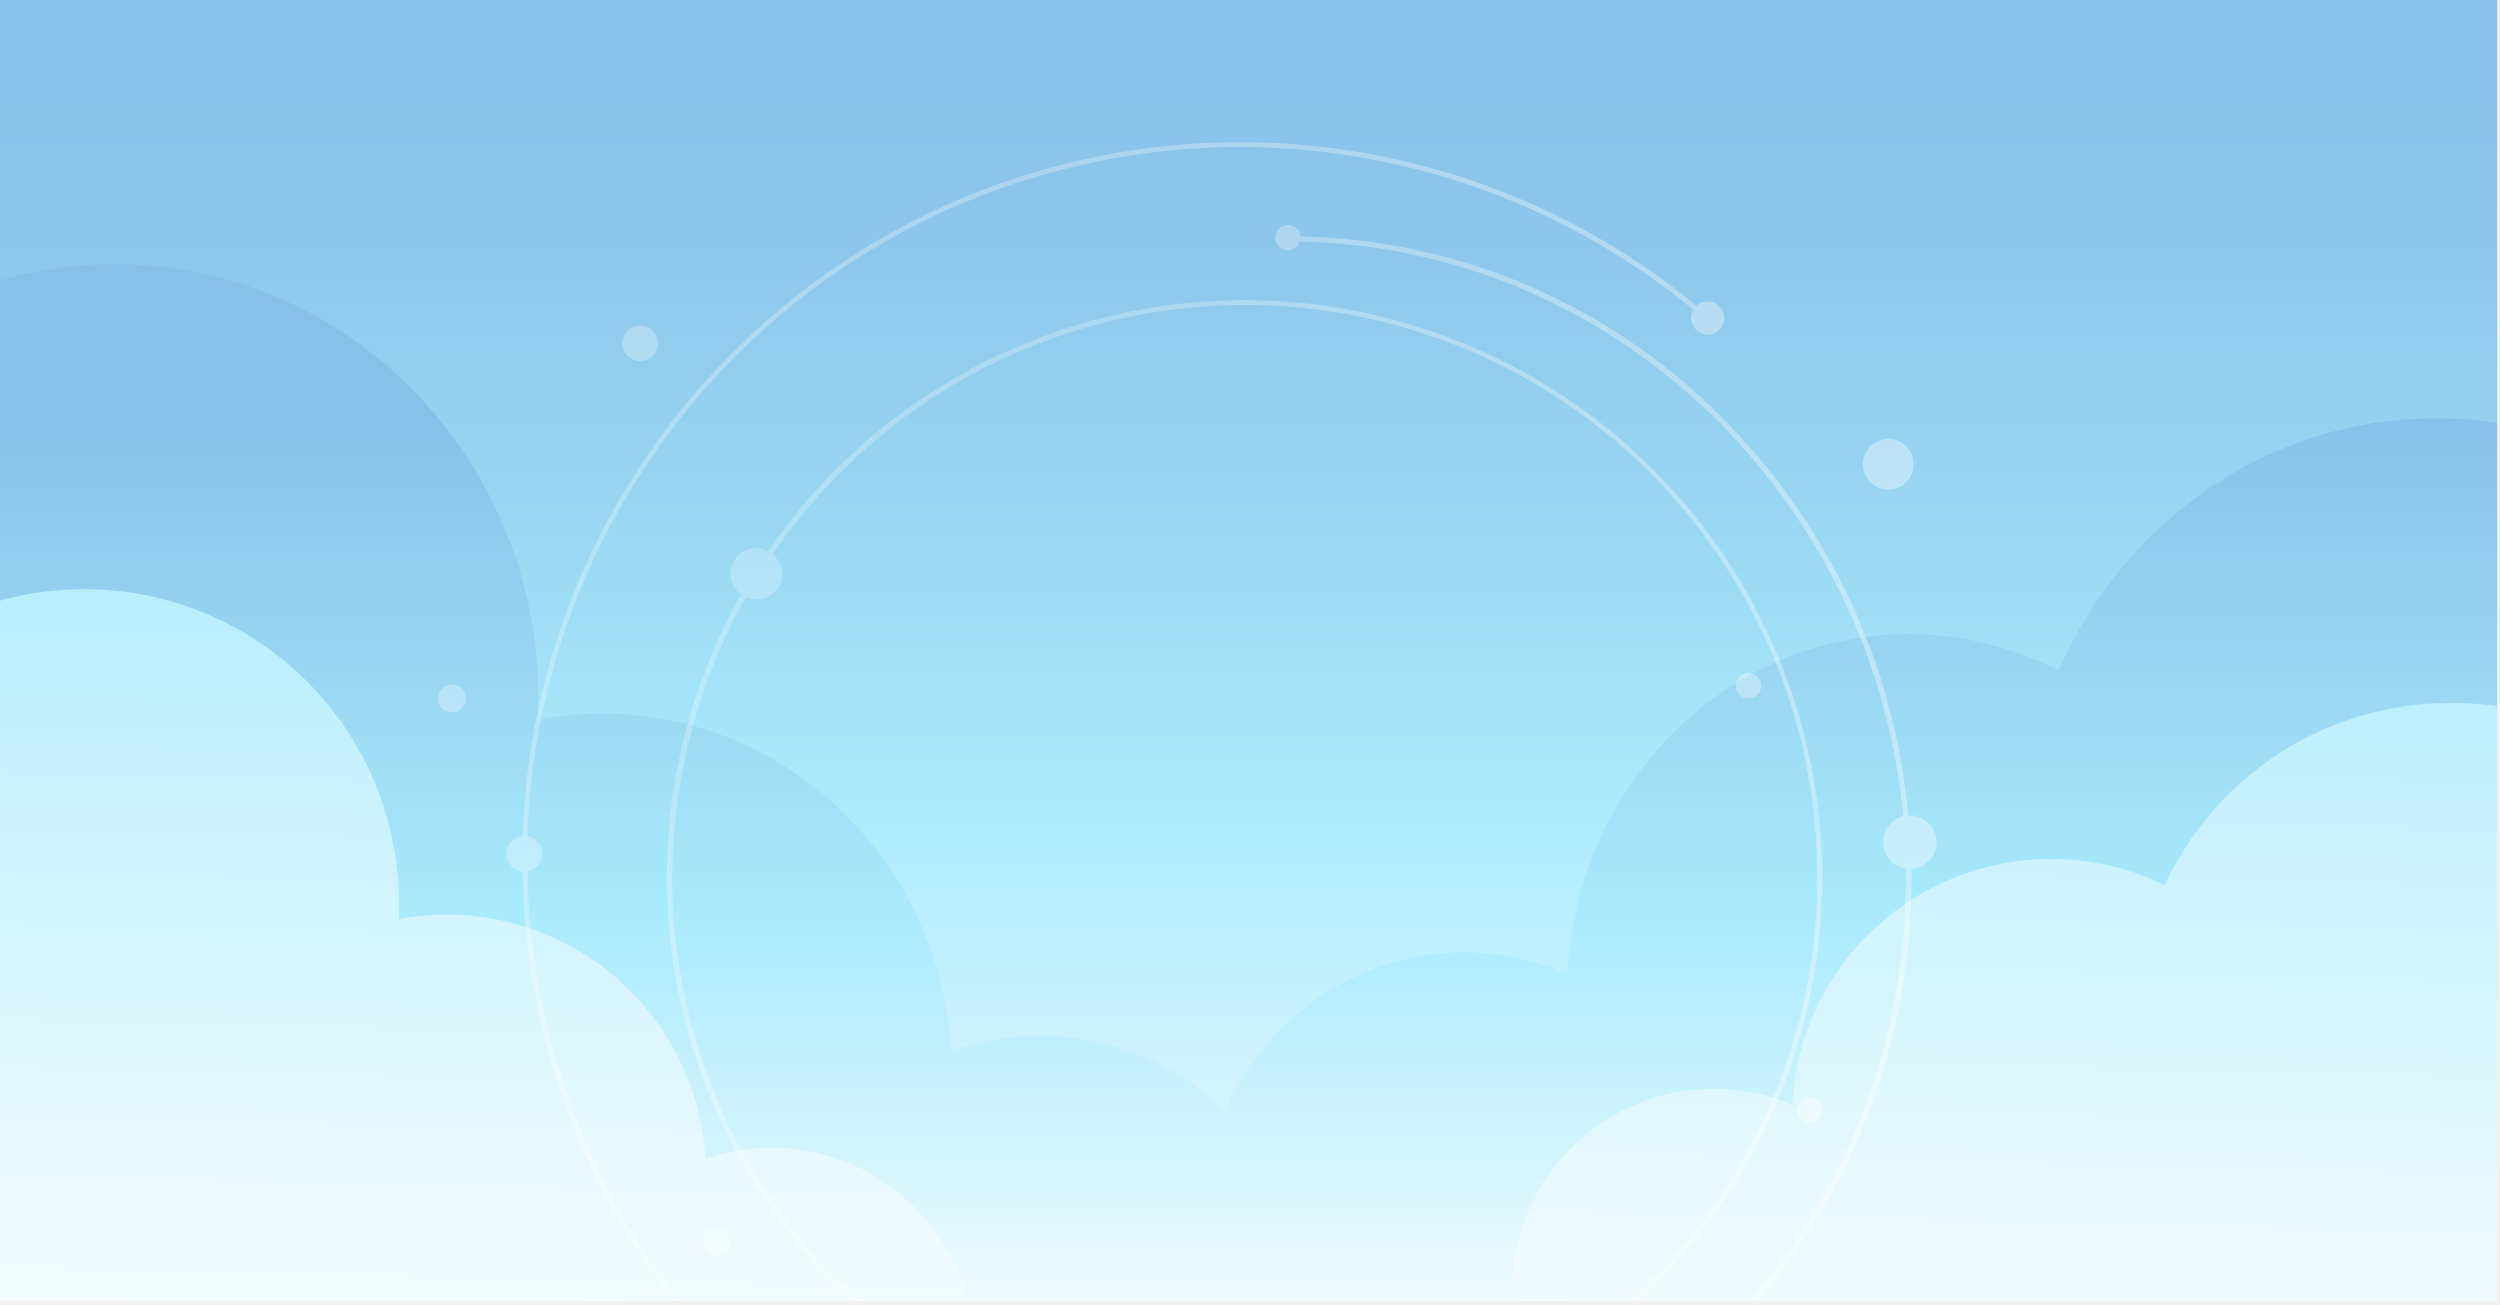
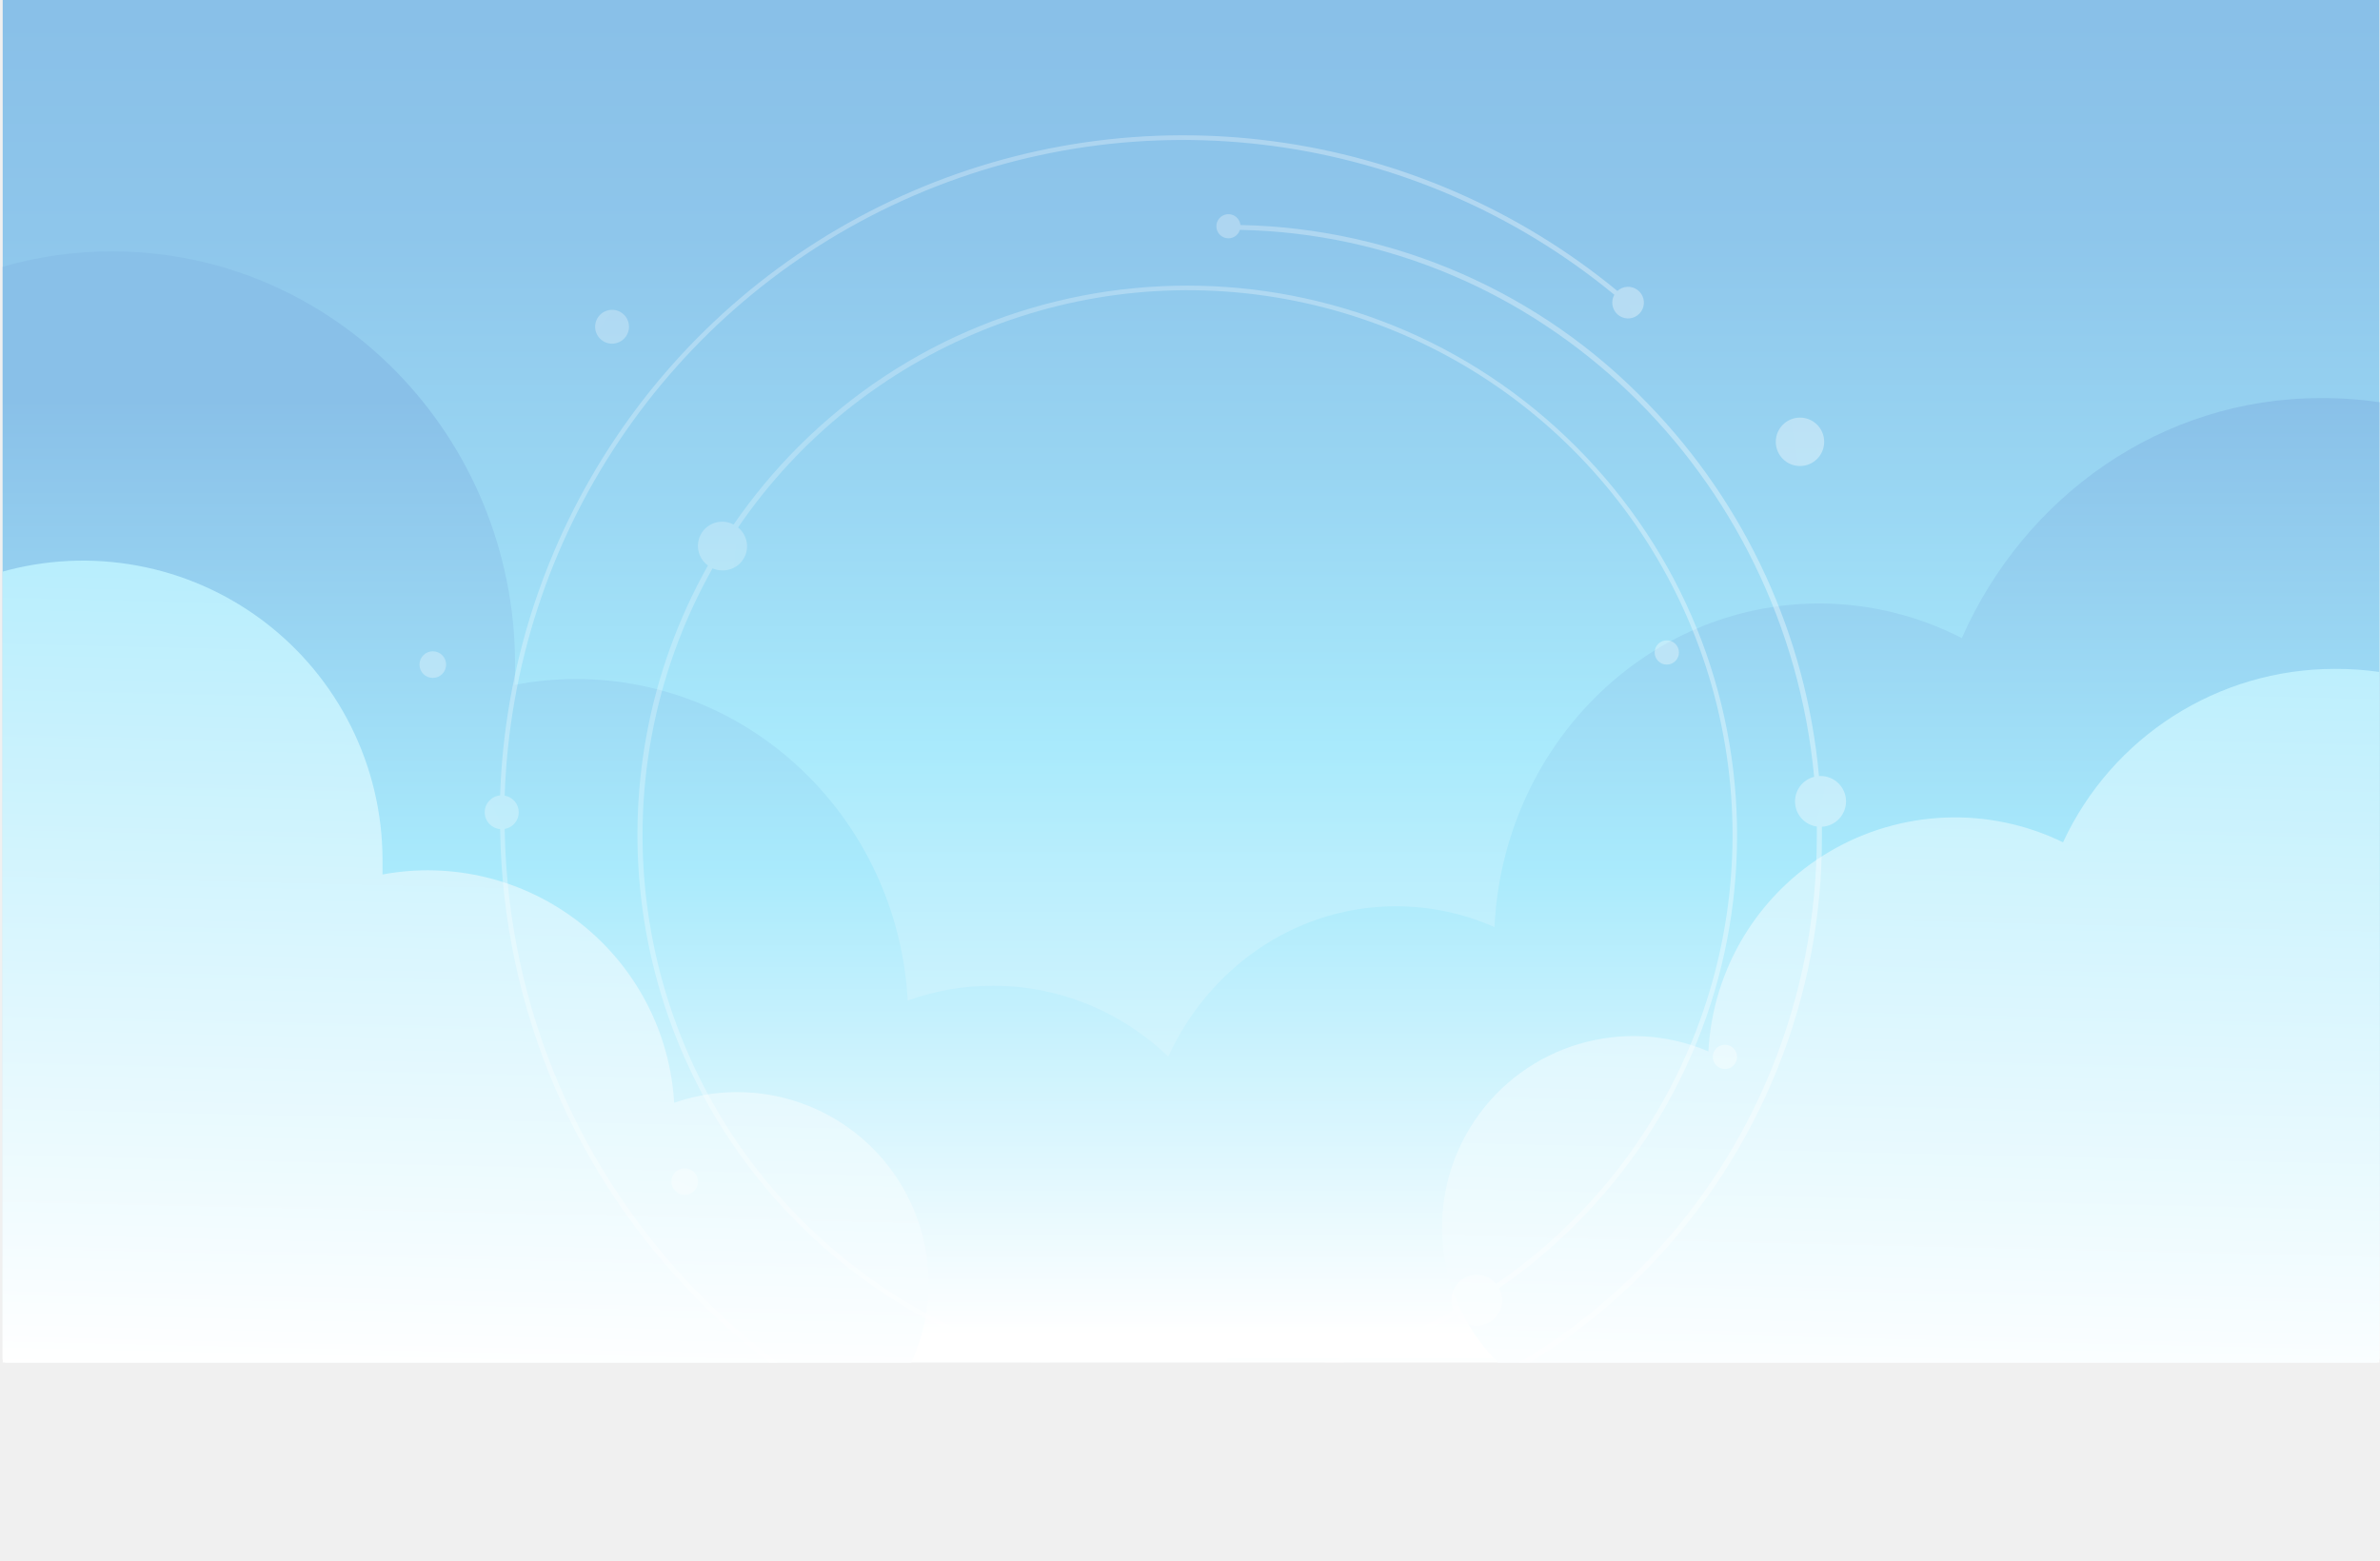
- <svg xmlns="http://www.w3.org/2000/svg" width="343" height="179" viewBox="0 0 343 179" fill="none">
-   <g clip-path="url(#clip0_1229_45)">
-     <rect width="342.61" height="178.45" fill="white" />
-     <path d="M342.61 0H0V196.45H342.61V0Z" fill="url(#paint0_linear_1229_45)" />
-     <mask id="mask0_1229_45" style="mask-type:luminance" maskUnits="userSpaceOnUse" x="0" y="0" width="343" height="197">
-       <path d="M35.68 0H306.93C316.393 0 325.468 3.759 332.16 10.45C338.851 17.142 342.61 26.217 342.61 35.68V195.93C342.61 196.068 342.555 196.2 342.458 196.298C342.36 196.395 342.228 196.45 342.09 196.45H0.52C0.452 196.45 0.384 196.437 0.321 196.41C0.258 196.384 0.201 196.346 0.152 196.298C0.104 196.249 0.066 196.192 0.04 196.129C0.013 196.066 0 195.998 0 195.93L0 35.68C0 26.217 3.759 17.142 10.45 10.45C17.142 3.759 26.217 0 35.68 0Z" fill="white" />
-     </mask>
-     <g mask="url(#mask0_1229_45)">
-       <path d="M179.85 180.23C179.865 185.748 178.695 191.204 176.42 196.23H-0.39V38.57C4.853 37.02 10.292 36.235 15.76 36.24C47.85 36.24 73.86 62.93 73.86 95.87C73.86 96.87 73.86 97.79 73.79 98.75C76.706 98.183 79.669 97.898 82.64 97.9C108.18 97.9 129.04 118.41 130.46 144.25C134.393 142.838 138.541 142.117 142.72 142.12C163.23 142.12 179.85 159.18 179.85 180.23Z" fill="url(#paint1_linear_1229_45)" />
-       <path d="M342.69 58V195.83H175.22C168.264 188.548 164.406 178.851 164.46 168.78C164.46 147.78 180.74 130.67 200.82 130.67C205.718 130.657 210.564 131.68 215.04 133.67C216.29 107.67 236.79 87.01 261.9 87.01C269.036 87.024 276.066 88.734 282.41 92C291.41 71.57 311.18 57.4 334.08 57.4C336.961 57.377 339.84 57.577 342.69 58Z" fill="url(#paint2_linear_1229_45)" />
-       <path d="M133.47 185C133.476 188.997 132.606 192.947 130.92 196.57H-0.39V82.52C6.039 80.667 12.811 80.333 19.392 81.545C25.972 82.757 32.181 85.482 37.528 89.505C42.875 93.527 47.214 98.737 50.203 104.724C53.192 110.71 54.748 117.309 54.75 124C54.75 124.7 54.75 125.39 54.75 126.08C59.715 125.157 64.821 125.3 69.726 126.502C74.632 127.703 79.226 129.935 83.202 133.049C87.179 136.163 90.447 140.087 92.79 144.562C95.133 149.036 96.496 153.958 96.79 159C100.944 157.551 105.385 157.116 109.742 157.732C114.099 158.348 118.245 159.997 121.835 162.541C125.425 165.086 128.354 168.452 130.378 172.359C132.402 176.266 133.462 180.6 133.47 185Z" fill="url(#paint3_linear_1229_45)" />
-       <path d="M342.69 96.89V196.59H215.69C211.12 192.08 208.267 186.117 207.623 179.728C206.978 173.34 208.583 166.927 212.16 161.595C215.737 156.263 221.063 152.346 227.218 150.52C233.374 148.694 239.973 149.072 245.88 151.59C246.185 145.72 247.94 140.017 250.987 134.991C254.034 129.964 258.278 125.77 263.341 122.784C268.404 119.798 274.128 118.113 280.002 117.878C285.875 117.643 291.715 118.867 297 121.44C300.463 113.97 305.991 107.647 312.932 103.217C319.873 98.787 327.936 96.436 336.17 96.44C338.351 96.428 340.531 96.578 342.69 96.89Z" fill="url(#paint4_linear_1229_45)" />
-       <path d="M226.79 64.39C211.926 49.529 191.768 41.181 170.75 41.181C149.731 41.181 129.574 49.529 114.71 64.39C111.258 67.844 108.128 71.607 105.36 75.63C104.58 75.211 103.671 75.105 102.815 75.331C101.96 75.558 101.222 76.101 100.752 76.851C100.282 77.6 100.114 78.501 100.283 79.37C100.451 80.238 100.944 81.011 101.66 81.53C93.197 96.599 89.887 114.021 92.236 131.144C94.584 148.267 102.462 164.154 114.67 176.388C126.878 188.622 142.748 196.534 159.866 198.919C176.984 201.304 194.413 198.031 209.5 189.6C210.039 190.365 210.85 190.894 211.767 191.08C212.684 191.265 213.637 191.093 214.43 190.597C215.224 190.102 215.798 189.322 216.034 188.416C216.27 187.511 216.15 186.55 215.7 185.73C219.667 182.983 223.379 179.884 226.79 176.47C234.152 169.112 239.992 160.376 243.976 150.761C247.961 141.145 250.012 130.839 250.012 120.43C250.012 110.022 247.961 99.715 243.976 90.1C239.992 80.484 234.152 71.748 226.79 64.39ZM215.28 185.11C214.797 184.532 214.148 184.116 213.421 183.921C212.693 183.725 211.923 183.759 211.216 184.017C210.508 184.275 209.897 184.745 209.467 185.363C209.036 185.981 208.807 186.717 208.81 187.47C208.807 187.981 208.916 188.486 209.13 188.95C194.192 197.318 176.927 200.574 159.967 198.221C143.007 195.869 127.281 188.037 115.184 175.919C103.088 163.801 95.284 148.06 92.961 131.096C90.639 114.132 93.925 96.874 102.32 81.95C102.762 82.14 103.239 82.239 103.72 82.24C104.448 82.261 105.165 82.052 105.768 81.644C106.372 81.236 106.832 80.648 107.084 79.964C107.336 79.281 107.367 78.535 107.172 77.833C106.978 77.13 106.568 76.507 106 76.05C112.51 66.529 121.038 58.558 130.977 52.705C140.916 46.852 152.022 43.261 163.506 42.186C174.99 41.111 186.57 42.579 197.423 46.485C208.276 50.392 218.134 56.641 226.299 64.789C234.463 72.937 240.732 82.783 244.66 93.628C248.589 104.472 250.08 116.049 249.028 127.536C247.976 139.022 244.407 150.135 238.574 160.086C232.741 170.037 224.788 178.581 215.28 185.11Z" fill="url(#paint5_radial_1229_45)" />
-       <path d="M87.84 49.55C89.188 49.55 90.28 48.458 90.28 47.11C90.28 45.762 89.188 44.67 87.84 44.67C86.492 44.67 85.4 45.762 85.4 47.11C85.4 48.458 86.492 49.55 87.84 49.55Z" fill="url(#paint6_radial_1229_45)" />
-       <path d="M62 97.74C63.06 97.74 63.92 96.881 63.92 95.82C63.92 94.76 63.06 93.9 62 93.9C60.94 93.9 60.08 94.76 60.08 95.82C60.08 96.881 60.94 97.74 62 97.74Z" fill="url(#paint7_radial_1229_45)" />
-       <path d="M98.31 172.28C99.37 172.28 100.23 171.421 100.23 170.36C100.23 169.3 99.37 168.44 98.31 168.44C97.249 168.44 96.39 169.3 96.39 170.36C96.39 171.421 97.249 172.28 98.31 172.28Z" fill="url(#paint8_radial_1229_45)" />
-       <path d="M169.88 213.82C169.325 213.821 168.79 214.025 168.376 214.394C167.961 214.762 167.696 215.269 167.63 215.82C142.401 215.136 118.411 204.738 100.661 186.797C82.912 168.855 72.773 144.755 72.36 119.52C72.927 119.423 73.442 119.128 73.813 118.688C74.184 118.248 74.388 117.691 74.388 117.115C74.388 116.539 74.184 115.982 73.813 115.542C73.442 115.102 72.927 114.807 72.36 114.71C72.974 96.455 78.688 78.737 88.853 63.562C99.018 48.386 113.229 36.36 129.877 28.845C146.524 21.33 164.944 18.626 183.049 21.039C201.154 23.453 218.222 30.887 232.32 42.5C232.123 42.84 232.019 43.227 232.02 43.62C232.017 44.144 232.195 44.652 232.523 45.06C232.851 45.469 233.31 45.751 233.822 45.861C234.334 45.971 234.868 45.901 235.335 45.663C235.802 45.425 236.172 45.034 236.384 44.555C236.596 44.076 236.637 43.539 236.5 43.034C236.363 42.528 236.056 42.086 235.63 41.78C235.205 41.474 234.688 41.325 234.165 41.355C233.642 41.386 233.146 41.596 232.76 41.95C218.56 30.267 201.374 22.79 183.146 20.367C164.918 17.944 146.375 20.67 129.617 28.238C112.858 35.806 98.551 47.913 88.316 63.19C78.08 78.466 72.325 96.302 71.7 114.68C71.093 114.735 70.529 115.015 70.119 115.465C69.708 115.914 69.481 116.501 69.481 117.11C69.481 117.719 69.708 118.306 70.119 118.756C70.529 119.205 71.093 119.485 71.7 119.54C72.082 144.975 82.288 169.277 100.182 187.357C118.076 205.437 142.27 215.895 167.7 216.54C167.781 216.963 167.981 217.354 168.277 217.667C168.572 217.98 168.95 218.203 169.367 218.31C169.784 218.416 170.223 218.402 170.633 218.268C171.042 218.135 171.405 217.888 171.679 217.556C171.953 217.224 172.127 216.821 172.181 216.394C172.235 215.966 172.166 215.533 171.982 215.143C171.799 214.754 171.509 214.424 171.145 214.194C170.782 213.963 170.36 213.84 169.93 213.84L169.88 213.82Z" fill="url(#paint9_radial_1229_45)" />
-       <path d="M265.72 115.54C265.717 114.568 265.329 113.637 264.641 112.951C263.953 112.265 263.021 111.88 262.05 111.88H261.82C259.989 91.699 251.287 72.757 237.17 58.22C229.553 50.272 220.443 43.903 210.362 39.48C200.281 35.056 189.426 32.664 178.42 32.44C178.385 32.105 178.254 31.788 178.042 31.526C177.831 31.264 177.548 31.07 177.228 30.965C176.908 30.861 176.565 30.852 176.24 30.939C175.914 31.026 175.622 31.205 175.396 31.455C175.171 31.705 175.023 32.015 174.97 32.347C174.918 32.68 174.963 33.02 175.099 33.328C175.236 33.635 175.459 33.896 175.742 34.079C176.024 34.263 176.353 34.36 176.69 34.36C177.059 34.361 177.419 34.243 177.717 34.023C178.014 33.803 178.232 33.493 178.34 33.14C221.59 34 257 68.35 261.12 112C260.299 112.209 259.576 112.697 259.074 113.38C258.573 114.063 258.324 114.899 258.37 115.745C258.416 116.591 258.754 117.395 259.327 118.02C259.899 118.644 260.671 119.051 261.51 119.17C261.51 119.61 261.51 120.06 261.51 120.51C261.51 167.85 224.76 206.51 179.1 207.85C179.012 207.288 178.715 206.78 178.268 206.427C177.822 206.074 177.259 205.903 176.691 205.947C176.124 205.991 175.594 206.247 175.208 206.665C174.822 207.083 174.607 207.631 174.607 208.2C174.607 208.769 174.822 209.317 175.208 209.735C175.594 210.152 176.124 210.409 176.691 210.453C177.259 210.497 177.822 210.326 178.268 209.973C178.715 209.62 179.012 209.112 179.1 208.55C201.095 207.927 221.962 198.673 237.19 182.79C253.364 166.106 262.357 143.747 262.24 120.51C262.24 120.07 262.24 119.64 262.24 119.2C263.178 119.151 264.062 118.745 264.709 118.064C265.357 117.383 265.718 116.479 265.72 115.54Z" fill="url(#paint10_radial_1229_45)" />
-       <path d="M248.26 154.13C249.226 154.13 250.01 153.346 250.01 152.38C250.01 151.413 249.226 150.63 248.26 150.63C247.293 150.63 246.51 151.413 246.51 152.38C246.51 153.346 247.293 154.13 248.26 154.13Z" fill="url(#paint11_radial_1229_45)" />
-       <path d="M239.88 95.82C240.846 95.82 241.63 95.037 241.63 94.07C241.63 93.104 240.846 92.32 239.88 92.32C238.913 92.32 238.13 93.104 238.13 94.07C238.13 95.037 238.913 95.82 239.88 95.82Z" fill="url(#paint12_radial_1229_45)" />
-       <path d="M259.08 67.19C261.007 67.19 262.57 65.627 262.57 63.7C262.57 61.773 261.007 60.21 259.08 60.21C257.152 60.21 255.59 61.773 255.59 63.7C255.59 65.627 257.152 67.19 259.08 67.19Z" fill="url(#paint13_radial_1229_45)" />
+ <svg xmlns="http://www.w3.org/2000/svg" xmlns:xlink="http://www.w3.org/1999/xlink" viewBox="0 0 343.08 225">
+   <defs>
+     <style>.cls-1{fill:none;}.cls-2{fill:url(#linear-gradient);}.cls-3{clip-path:url(#clip-path);}.cls-4{fill:url(#linear-gradient-2);}.cls-5{fill:url(#linear-gradient-3);}.cls-6{fill:url(#linear-gradient-4);}.cls-7{fill:url(#linear-gradient-5);}.cls-8{fill:url(#radial-gradient);}</style>
+     <linearGradient id="linear-gradient" x1="171.7" y1="197.86" x2="171.7" y2="2.25" gradientUnits="userSpaceOnUse">
+       <stop offset="0" stop-color="#fff" />
+       <stop offset="0.46" stop-color="#a9eafc" />
+       <stop offset="0.64" stop-color="#9ad7f3" />
+       <stop offset="0.84" stop-color="#8ec6eb" />
+       <stop offset="1" stop-color="#89c0e8" />
+     </linearGradient>
+     <clipPath id="clip-path" transform="translate(0.39)">
+       <path class="cls-1" d="M35.68,0H306.93a35.68,35.68,0,0,1,35.68,35.68V195.93a.52.52,0,0,1-.52.52H.52a.52.52,0,0,1-.52-.52V35.68A35.68,35.68,0,0,1,35.68,0Z" />
+     </clipPath>
+     <linearGradient id="linear-gradient-2" x1="89.73" y1="192.55" x2="89.73" y2="57.34" gradientUnits="userSpaceOnUse">
+       <stop offset="0" stop-color="#fff" />
+       <stop offset="0.5" stop-color="#a9eafc" />
+       <stop offset="1" stop-color="#89c0e8" />
+     </linearGradient>
+     <linearGradient id="linear-gradient-3" x1="253.57" y1="192.55" x2="253.57" y2="57.34" xlink:href="#linear-gradient-2" />
+     <linearGradient id="linear-gradient-4" x1="65.04" y1="198.27" x2="71.61" y2="-83.17" xlink:href="#linear-gradient-2" />
+     <linearGradient id="linear-gradient-5" x1="274.74" y1="203.16" x2="281.31" y2="-78.27" xlink:href="#linear-gradient-2" />
+     <radialGradient id="radial-gradient" cx="137.28" cy="83.23" r="232.29" gradientUnits="userSpaceOnUse">
+       <stop offset="0" stop-color="#fff" stop-opacity="0.2" />
+       <stop offset="1" stop-color="#fff" stop-opacity="0.5" />
+     </radialGradient>
+   </defs>
+   <g id="Layer_2" data-name="Layer 2">
+     <g id="Layer_1-2" data-name="Layer 1">
+       <rect class="cls-2" x="0.39" width="342.61" height="196.45" />
+       <g class="cls-3">
+         <path class="cls-4" d="M179.85,180.23a38.54,38.54,0,0,1-3.43,16H-.39V38.57a56.76,56.76,0,0,1,16.15-2.33c32.09,0,58.1,26.69,58.1,59.63,0,1,0,1.92-.07,2.88a46.19,46.19,0,0,1,8.85-.85c25.54,0,46.4,20.51,47.82,46.35a36.19,36.19,0,0,1,12.26-2.13C163.23,142.12,179.85,159.18,179.85,180.23Z" transform="translate(0.39)" />
+         <path class="cls-5" d="M342.69,58V195.83H175.22a38.86,38.86,0,0,1-10.76-27.05c0-21,16.28-38.11,36.36-38.11a34.77,34.77,0,0,1,14.22,3c1.25-26,21.75-46.66,46.86-46.66A45,45,0,0,1,282.41,92c9-20.43,28.77-34.6,51.67-34.6A55.57,55.57,0,0,1,342.69,58Z" transform="translate(0.39)" />
+         <path class="cls-6" d="M133.47,185a27.32,27.32,0,0,1-2.55,11.57H-.39V82.52A43.18,43.18,0,0,1,54.75,124c0,.7,0,1.39,0,2.08A35.59,35.59,0,0,1,96.79,159a27.59,27.59,0,0,1,36.68,26Z" transform="translate(0.39)" />
+         <path class="cls-7" d="M342.69,96.89v99.7h-127a27.58,27.58,0,0,1,30.19-45A35.59,35.59,0,0,1,297,121.44a43.15,43.15,0,0,1,39.17-25A43.93,43.93,0,0,1,342.69,96.89Z" transform="translate(0.39)" />
+         <path class="cls-8" d="M226.79,64.39a79.26,79.26,0,0,0-112.08,0,80.23,80.23,0,0,0-9.35,11.24,3.49,3.49,0,0,0-3.7,5.9A79.31,79.31,0,0,0,209.5,189.6a3.66,3.66,0,0,0,6.2-3.87,80.32,80.32,0,0,0,11.09-9.26,79.23,79.23,0,0,0,0-112.08ZM215.28,185.11a3.66,3.66,0,0,0-6.47,2.36,3.48,3.48,0,0,0,.32,1.48,78.52,78.52,0,0,1-106.81-107,3.57,3.57,0,0,0,1.4.29A3.48,3.48,0,0,0,106,76.05,78.53,78.53,0,1,1,215.28,185.11Z" transform="translate(0.39)" />
+         <circle class="cls-8" cx="88.23" cy="47.11" r="2.44" />
+         <circle class="cls-8" cx="62.39" cy="95.82" r="1.92" />
+         <circle class="cls-8" cx="98.7" cy="170.36" r="1.92" />
+         <path class="cls-8" d="M169.88,213.82a2.27,2.27,0,0,0-2.25,2,97.94,97.94,0,0,1-95.27-96.3,2.44,2.44,0,0,0,0-4.81A97.82,97.82,0,0,1,232.32,42.5a2.23,2.23,0,0,0-.3,1.12,2.28,2.28,0,1,0,.74-1.67A98.52,98.52,0,0,0,71.7,114.68a2.44,2.44,0,0,0,0,4.86,98.51,98.51,0,0,0,96,97,2.27,2.27,0,1,0,2.23-2.7Z" transform="translate(0.39)" />
+         <path class="cls-8" d="M265.72,115.54a3.67,3.67,0,0,0-3.67-3.66h-.23a88.5,88.5,0,0,0-24.65-53.66,83.73,83.73,0,0,0-58.75-25.78,1.74,1.74,0,1,0-1.73,1.92,1.72,1.72,0,0,0,1.65-1.22C221.59,34,257,68.35,261.12,112a3.66,3.66,0,0,0,.39,7.17c0,.44,0,.89,0,1.34,0,47.34-36.75,86-82.41,87.34a2.26,2.26,0,1,0,0,.7,83.76,83.76,0,0,0,58.09-25.76,88.83,88.83,0,0,0,25.05-62.28c0-.44,0-.87,0-1.31A3.67,3.67,0,0,0,265.72,115.54Z" transform="translate(0.39)" />
+         <circle class="cls-8" cx="248.65" cy="152.38" r="1.75" />
+         <circle class="cls-8" cx="141.12" cy="223.25" r="1.75" />
+         <circle class="cls-8" cx="240.27" cy="94.07" r="1.75" />
+         <circle class="cls-8" cx="259.47" cy="63.7" r="3.49" />
+       </g>
    </g>
  </g>
-   <defs>
-     <linearGradient id="paint0_linear_1229_45" x1="171.31" y1="197.86" x2="171.31" y2="2.25" gradientUnits="userSpaceOnUse">
-       <stop stop-color="white" />
-       <stop offset="0.46" stop-color="#A9EAFC" />
-       <stop offset="0.64" stop-color="#9AD7F3" />
-       <stop offset="0.84" stop-color="#8EC6EB" />
-       <stop offset="1" stop-color="#89C0E8" />
-     </linearGradient>
-     <linearGradient id="paint1_linear_1229_45" x1="89.73" y1="192.55" x2="89.73" y2="57.34" gradientUnits="userSpaceOnUse">
-       <stop stop-color="white" />
-       <stop offset="0.5" stop-color="#A9EAFC" />
-       <stop offset="1" stop-color="#89C0E8" />
-     </linearGradient>
-     <linearGradient id="paint2_linear_1229_45" x1="253.57" y1="192.55" x2="253.57" y2="57.34" gradientUnits="userSpaceOnUse">
-       <stop stop-color="white" />
-       <stop offset="0.5" stop-color="#A9EAFC" />
-       <stop offset="1" stop-color="#89C0E8" />
-     </linearGradient>
-     <linearGradient id="paint3_linear_1229_45" x1="65.04" y1="198.27" x2="71.61" y2="-83.17" gradientUnits="userSpaceOnUse">
-       <stop stop-color="white" />
-       <stop offset="0.5" stop-color="#A9EAFC" />
-       <stop offset="1" stop-color="#89C0E8" />
-     </linearGradient>
-     <linearGradient id="paint4_linear_1229_45" x1="274.74" y1="203.16" x2="281.31" y2="-78.27" gradientUnits="userSpaceOnUse">
-       <stop stop-color="white" />
-       <stop offset="0.5" stop-color="#A9EAFC" />
-       <stop offset="1" stop-color="#89C0E8" />
-     </linearGradient>
-     <radialGradient id="paint5_radial_1229_45" cx="0" cy="0" r="1" gradientUnits="userSpaceOnUse" gradientTransform="translate(137.28 83.2301) scale(232.29 232.29)">
-       <stop stop-color="white" stop-opacity="0.2" />
-       <stop offset="1" stop-color="white" stop-opacity="0.5" />
-     </radialGradient>
-     <radialGradient id="paint6_radial_1229_45" cx="0" cy="0" r="1" gradientUnits="userSpaceOnUse" gradientTransform="translate(136.89 83.2299) scale(232.29 232.29)">
-       <stop stop-color="white" stop-opacity="0.2" />
-       <stop offset="1" stop-color="white" stop-opacity="0.5" />
-     </radialGradient>
-     <radialGradient id="paint7_radial_1229_45" cx="0" cy="0" r="1" gradientUnits="userSpaceOnUse" gradientTransform="translate(136.89 83.2304) scale(232.29)">
-       <stop stop-color="white" stop-opacity="0.2" />
-       <stop offset="1" stop-color="white" stop-opacity="0.5" />
-     </radialGradient>
-     <radialGradient id="paint8_radial_1229_45" cx="0" cy="0" r="1" gradientUnits="userSpaceOnUse" gradientTransform="translate(136.89 83.2305) scale(232.29 232.29)">
-       <stop stop-color="white" stop-opacity="0.2" />
-       <stop offset="1" stop-color="white" stop-opacity="0.5" />
-     </radialGradient>
-     <radialGradient id="paint9_radial_1229_45" cx="0" cy="0" r="1" gradientUnits="userSpaceOnUse" gradientTransform="translate(137.28 83.2301) scale(232.29 232.29)">
-       <stop stop-color="white" stop-opacity="0.2" />
-       <stop offset="1" stop-color="white" stop-opacity="0.5" />
-     </radialGradient>
-     <radialGradient id="paint10_radial_1229_45" cx="0" cy="0" r="1" gradientUnits="userSpaceOnUse" gradientTransform="translate(137.28 83.2299) scale(232.29 232.29)">
-       <stop stop-color="white" stop-opacity="0.2" />
-       <stop offset="1" stop-color="white" stop-opacity="0.5" />
-     </radialGradient>
-     <radialGradient id="paint11_radial_1229_45" cx="0" cy="0" r="1" gradientUnits="userSpaceOnUse" gradientTransform="translate(136.89 83.2299) scale(232.29)">
-       <stop stop-color="white" stop-opacity="0.2" />
-       <stop offset="1" stop-color="white" stop-opacity="0.5" />
-     </radialGradient>
-     <radialGradient id="paint12_radial_1229_45" cx="0" cy="0" r="1" gradientUnits="userSpaceOnUse" gradientTransform="translate(136.89 83.2303) scale(232.29)">
-       <stop stop-color="white" stop-opacity="0.2" />
-       <stop offset="1" stop-color="white" stop-opacity="0.5" />
-     </radialGradient>
-     <radialGradient id="paint13_radial_1229_45" cx="0" cy="0" r="1" gradientUnits="userSpaceOnUse" gradientTransform="translate(136.89 83.23) scale(232.29 232.29)">
-       <stop stop-color="white" stop-opacity="0.2" />
-       <stop offset="1" stop-color="white" stop-opacity="0.5" />
-     </radialGradient>
-     <clipPath id="clip0_1229_45">
-       <rect width="342.61" height="178.45" fill="white" />
-     </clipPath>
-   </defs>
</svg>
